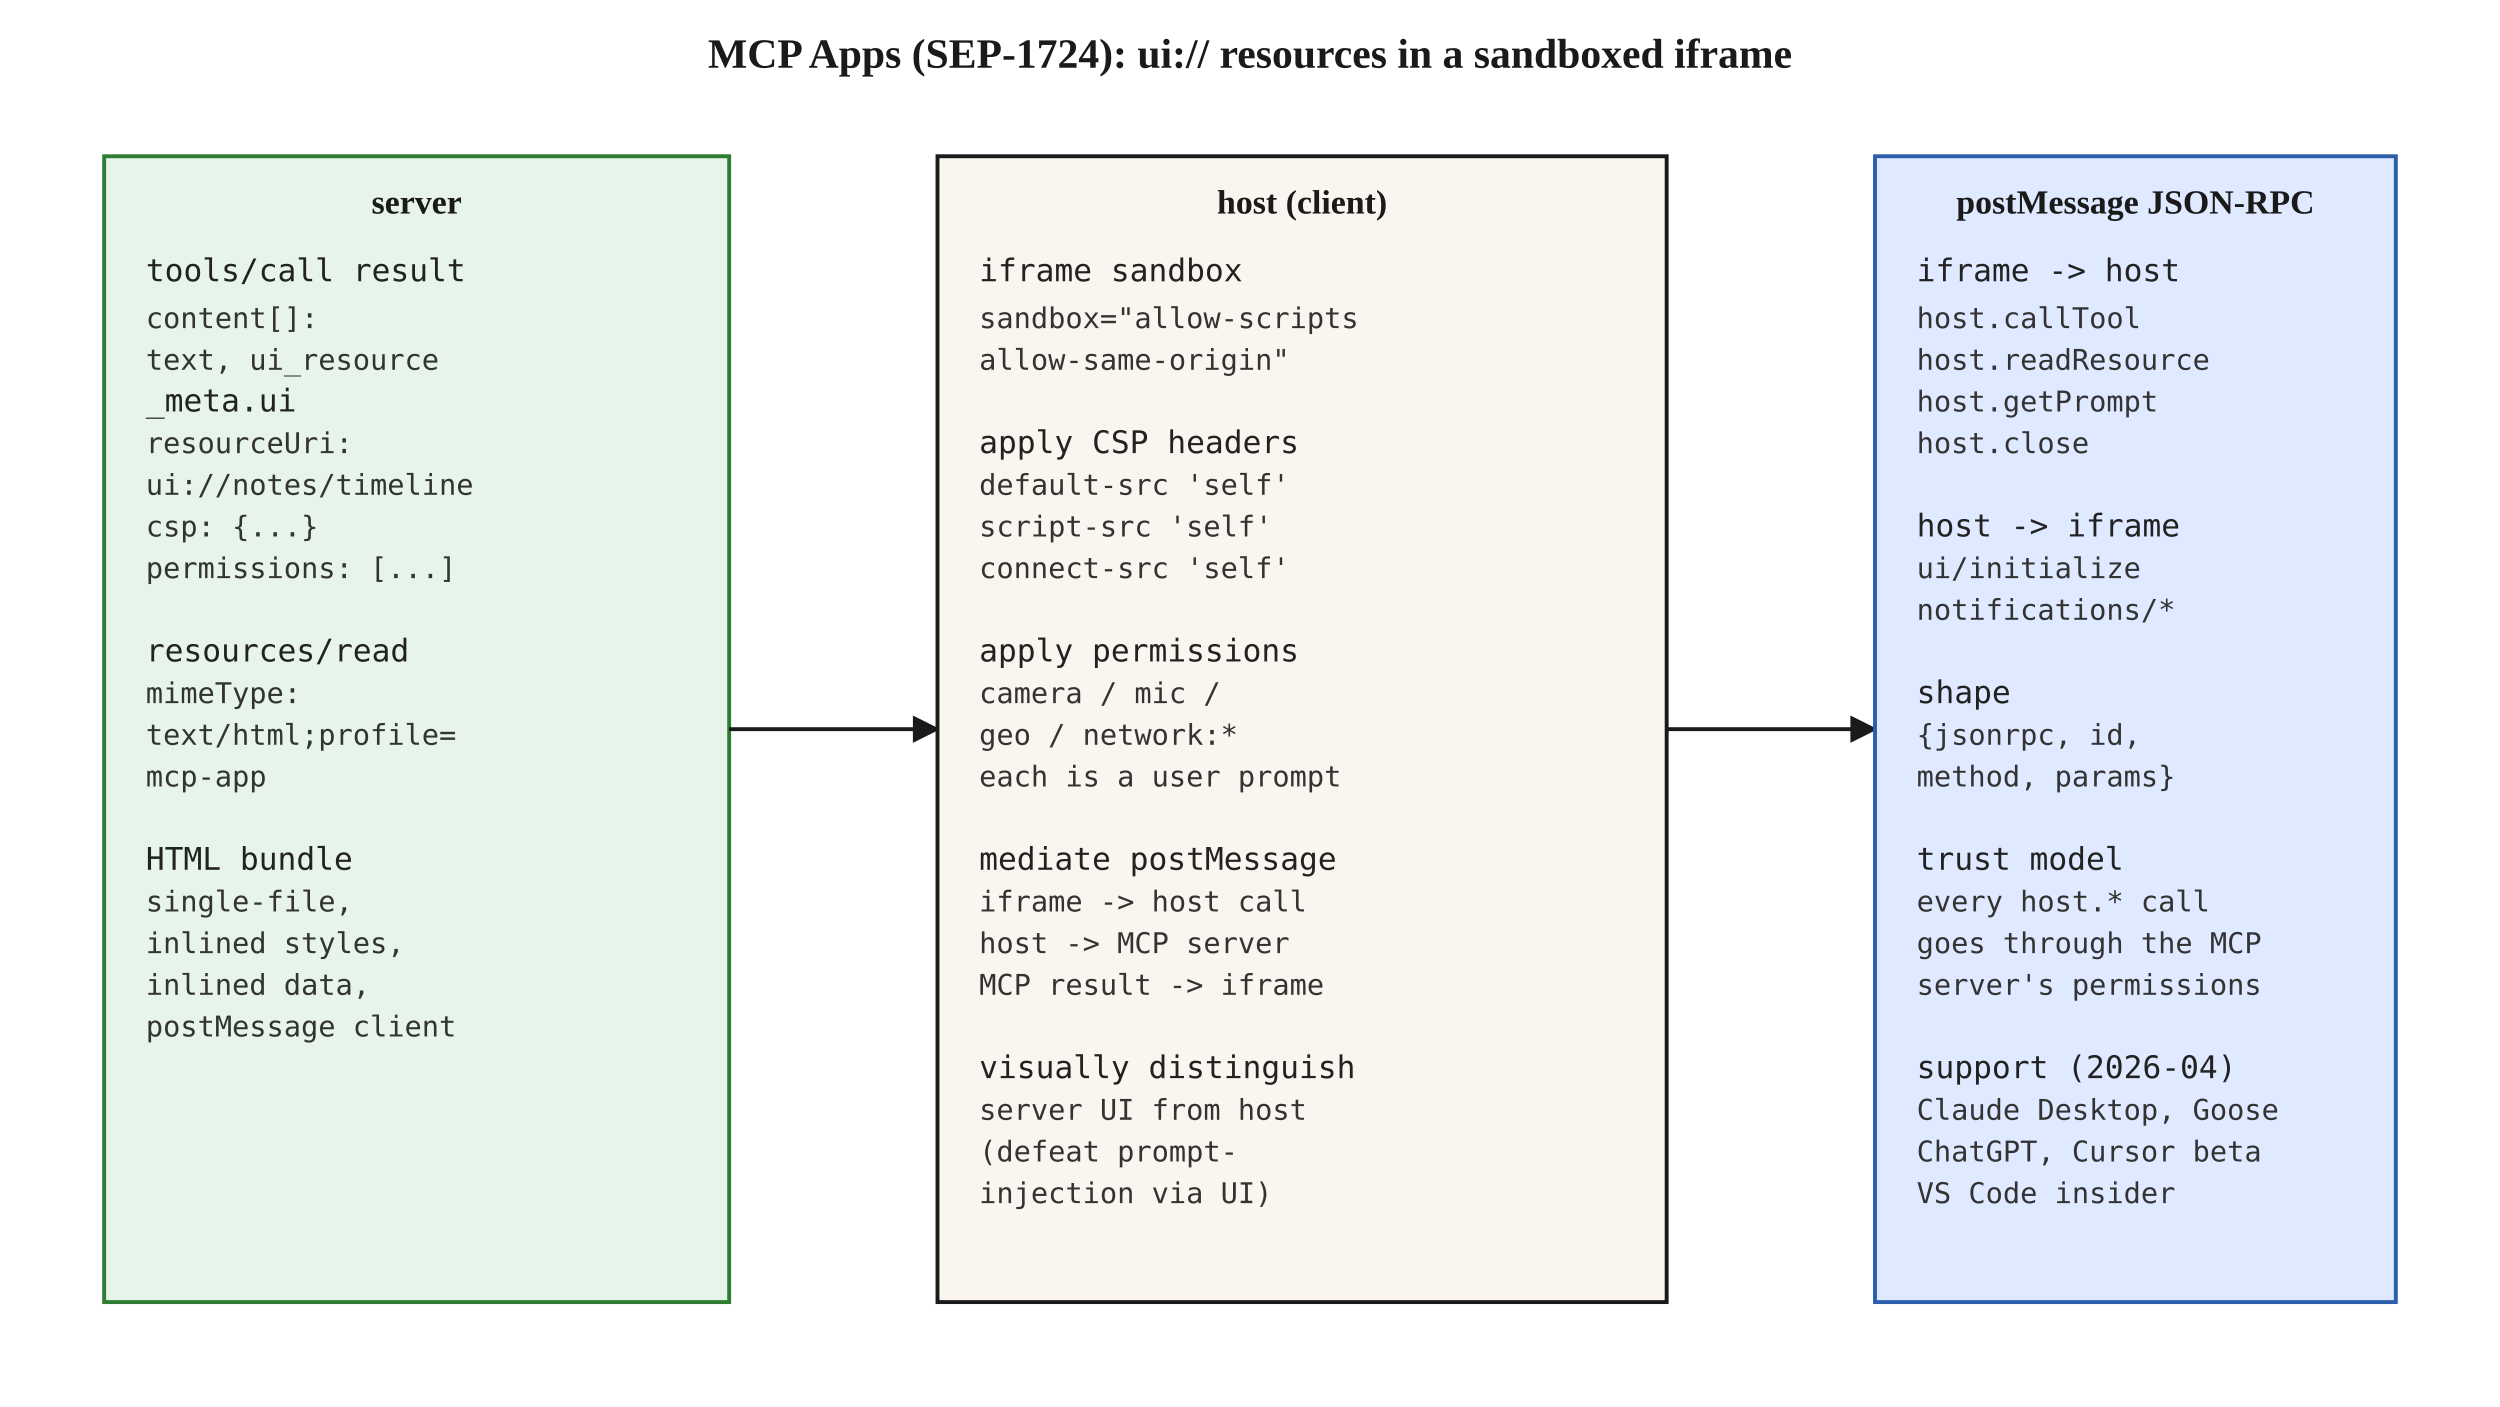
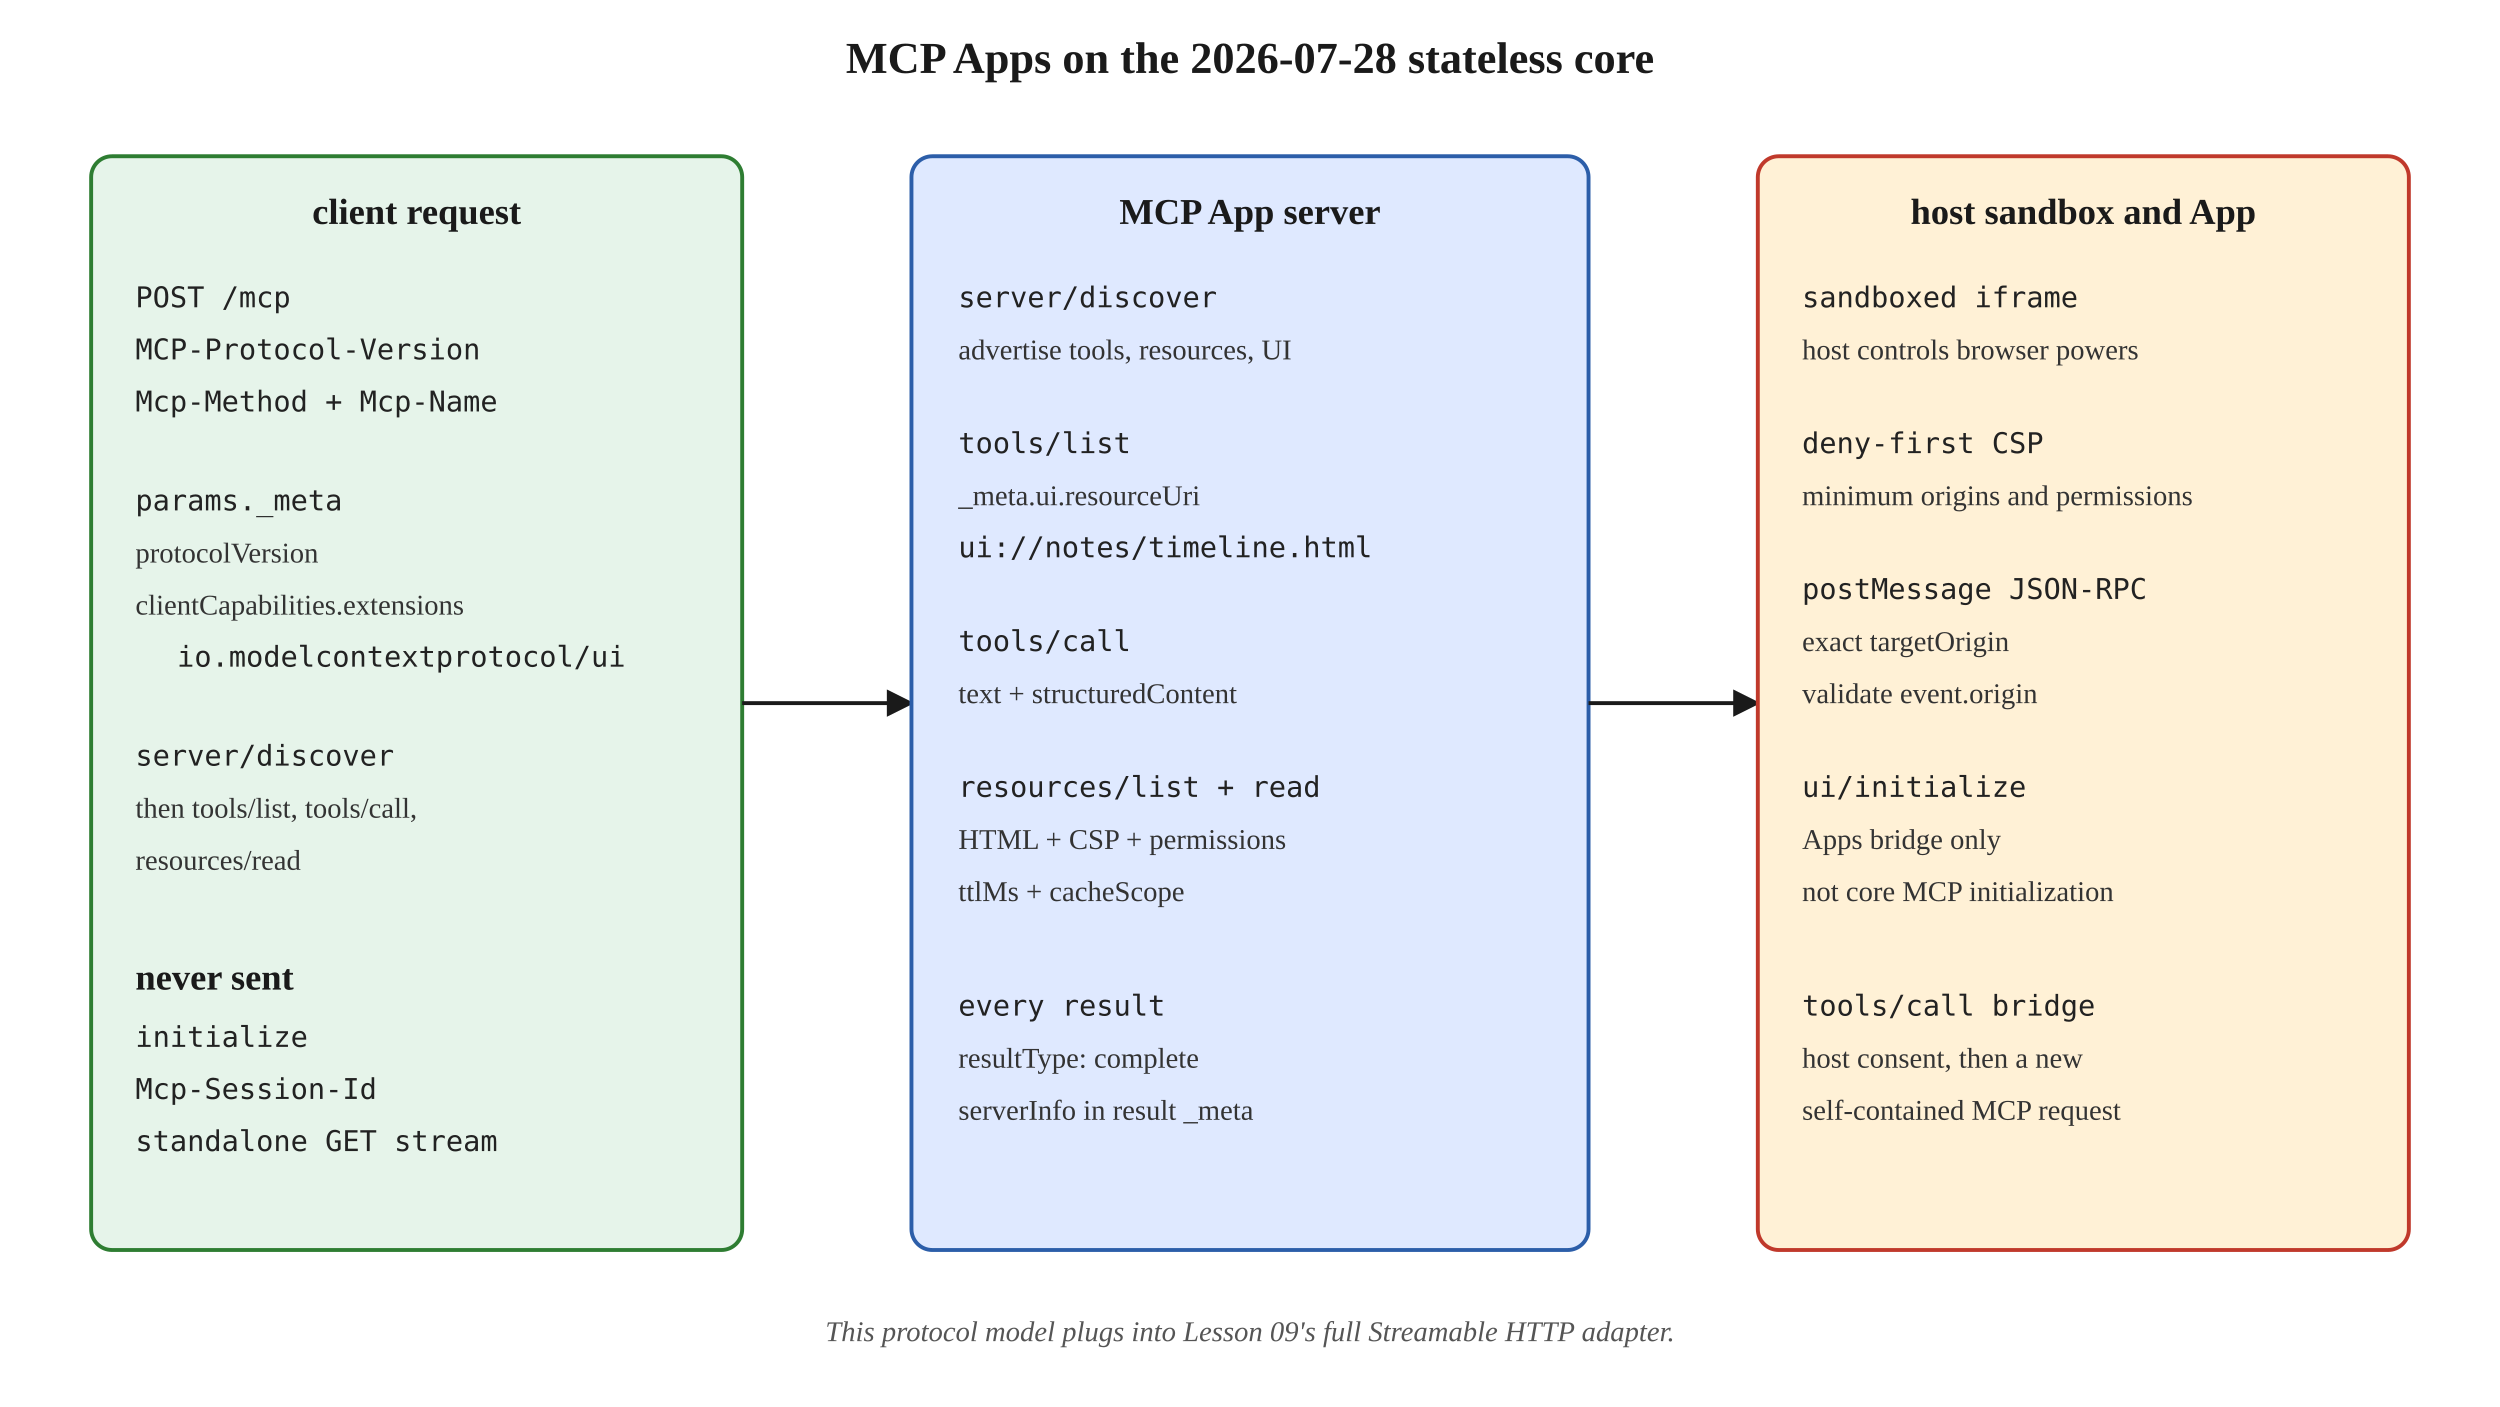
<svg xmlns="http://www.w3.org/2000/svg" viewBox="0 0 960 540" font-family="Georgia, 'Times New Roman', serif">
  <defs>
    <marker id="arrow" viewBox="0 0 10 10" refX="9" refY="5" markerWidth="7" markerHeight="7" orient="auto">
      <path d="M0,0 L10,5 L0,10 z" fill="#1a1a1a" />
    </marker>
    <style>
      .box { fill: #faf6ef; stroke: #1a1a1a; stroke-width: 1.5; }
-       .cool { fill: #e6f4ea; stroke: #2e7d32; stroke-width: 1.5; }
-       .cold { fill: #dfe9ff; stroke: #2c5ea9; stroke-width: 1.5; }
-       .hot { fill: #fff1d6; stroke: #c0392b; stroke-width: 1.5; }
-       .title { font-size: 16px; font-weight: 700; fill: #1a1a1a; }
-       .head { font-size: 13px; font-weight: 700; fill: #1a1a1a; }
-       .step { font-size: 12px; font-family: 'Menlo', monospace; fill: #222; }
-       .small { font-size: 11px; font-family: 'Menlo', monospace; fill: #333; }
+       .green { fill: #e6f4ea; stroke: #2e7d32; stroke-width: 1.5; }
+       .blue { fill: #dfe9ff; stroke: #2c5ea9; stroke-width: 1.5; }
+       .orange { fill: #fff1d6; stroke: #c0392b; stroke-width: 1.5; }
+       .title { font-size: 17px; font-weight: 700; fill: #1a1a1a; }
+       .head { font-size: 14px; font-weight: 700; fill: #1a1a1a; }
+       .mono { font-size: 11px; font-family: Menlo, monospace; fill: #222; }
+       .small { font-size: 11px; fill: #333; }
      .caption { font-size: 11px; fill: #555; font-style: italic; }
      .edge { stroke: #1a1a1a; stroke-width: 1.5; fill: none; }
    </style>
  </defs>
-   <text x="480" y="26" text-anchor="middle" class="title">MCP Apps (SEP-1724): ui:// resources in a sandboxed iframe</text>
-   <rect x="40" y="60" width="240" height="440" class="cool" />
-   <text x="160" y="82" text-anchor="middle" class="head">server</text>
-   <text x="56" y="108" class="step">tools/call result</text>
-   <text x="56" y="126" class="small">content[]:</text>
-   <text x="56" y="142" class="small">  text, ui_resource</text>
-   <text x="56" y="158" class="step">_meta.ui</text>
-   <text x="56" y="174" class="small">  resourceUri:</text>
-   <text x="56" y="190" class="small">    ui://notes/timeline</text>
-   <text x="56" y="206" class="small">  csp: {...}</text>
-   <text x="56" y="222" class="small">  permissions: [...]</text>
-   <text x="56" y="254" class="step">resources/read</text>
-   <text x="56" y="270" class="small">  mimeType:</text>
-   <text x="56" y="286" class="small">  text/html;profile=</text>
-   <text x="56" y="302" class="small">  mcp-app</text>
-   <text x="56" y="334" class="step">HTML bundle</text>
-   <text x="56" y="350" class="small">  single-file,</text>
-   <text x="56" y="366" class="small">  inlined styles,</text>
-   <text x="56" y="382" class="small">  inlined data,</text>
-   <text x="56" y="398" class="small">  postMessage client</text>
-   <path d="M280,280 L360,280" class="edge" marker-end="url(#arrow)" />
-   <rect x="360" y="60" width="280" height="440" class="box" />
-   <text x="500" y="82" text-anchor="middle" class="head">host (client)</text>
-   <text x="376" y="108" class="step">iframe sandbox</text>
-   <text x="376" y="126" class="small">sandbox="allow-scripts</text>
-   <text x="376" y="142" class="small">        allow-same-origin"</text>
-   <text x="376" y="174" class="step">apply CSP headers</text>
-   <text x="376" y="190" class="small">  default-src 'self'</text>
-   <text x="376" y="206" class="small">  script-src 'self'</text>
-   <text x="376" y="222" class="small">  connect-src 'self'</text>
-   <text x="376" y="254" class="step">apply permissions</text>
-   <text x="376" y="270" class="small">  camera / mic /</text>
-   <text x="376" y="286" class="small">  geo / network:*</text>
-   <text x="376" y="302" class="small">  each is a user prompt</text>
-   <text x="376" y="334" class="step">mediate postMessage</text>
-   <text x="376" y="350" class="small">  iframe -&gt; host call</text>
-   <text x="376" y="366" class="small">  host -&gt; MCP server</text>
-   <text x="376" y="382" class="small">  MCP result -&gt; iframe</text>
-   <text x="376" y="414" class="step">visually distinguish</text>
-   <text x="376" y="430" class="small">  server UI from host</text>
-   <text x="376" y="446" class="small">  (defeat prompt-</text>
-   <text x="376" y="462" class="small">  injection via UI)</text>
-   <path d="M640,280 L720,280" class="edge" marker-end="url(#arrow)" />
-   <rect x="720" y="60" width="200" height="440" class="cold" />
-   <text x="820" y="82" text-anchor="middle" class="head">postMessage JSON-RPC</text>
-   <text x="736" y="108" class="step">iframe -&gt; host</text>
-   <text x="736" y="126" class="small">host.callTool</text>
-   <text x="736" y="142" class="small">host.readResource</text>
-   <text x="736" y="158" class="small">host.getPrompt</text>
-   <text x="736" y="174" class="small">host.close</text>
-   <text x="736" y="206" class="step">host -&gt; iframe</text>
-   <text x="736" y="222" class="small">ui/initialize</text>
-   <text x="736" y="238" class="small">notifications/*</text>
-   <text x="736" y="270" class="step">shape</text>
-   <text x="736" y="286" class="small">{jsonrpc, id,</text>
-   <text x="736" y="302" class="small"> method, params}</text>
-   <text x="736" y="334" class="step">trust model</text>
-   <text x="736" y="350" class="small">every host.* call</text>
-   <text x="736" y="366" class="small">goes through the MCP</text>
-   <text x="736" y="382" class="small">server's permissions</text>
-   <text x="736" y="414" class="step">support (2026-04)</text>
-   <text x="736" y="430" class="small">Claude Desktop, Goose</text>
-   <text x="736" y="446" class="small">ChatGPT, Cursor beta</text>
-   <text x="736" y="462" class="small">VS Code insider</text>
+   <text x="480" y="28" text-anchor="middle" class="title">MCP Apps on the 2026-07-28 stateless core</text>
+   <rect x="35" y="60" width="250" height="420" rx="8" class="green" />
+   <text x="160" y="86" text-anchor="middle" class="head">client request</text>
+   <text x="52" y="118" class="mono">POST /mcp</text>
+   <text x="52" y="138" class="mono">MCP-Protocol-Version</text>
+   <text x="52" y="158" class="mono">Mcp-Method + Mcp-Name</text>
+   <text x="52" y="196" class="mono">params._meta</text>
+   <text x="52" y="216" class="small">protocolVersion</text>
+   <text x="52" y="236" class="small">clientCapabilities.extensions</text>
+   <text x="68" y="256" class="mono">io.modelcontextprotocol/ui</text>
+   <text x="52" y="294" class="mono">server/discover</text>
+   <text x="52" y="314" class="small">then tools/list, tools/call,</text>
+   <text x="52" y="334" class="small">resources/read</text>
+   <text x="52" y="380" class="head">never sent</text>
+   <text x="52" y="402" class="mono">initialize</text>
+   <text x="52" y="422" class="mono">Mcp-Session-Id</text>
+   <text x="52" y="442" class="mono">standalone GET stream</text>
+   <path d="M285,270 L350,270" class="edge" marker-end="url(#arrow)" />
+   <rect x="350" y="60" width="260" height="420" rx="8" class="blue" />
+   <text x="480" y="86" text-anchor="middle" class="head">MCP App server</text>
+   <text x="368" y="118" class="mono">server/discover</text>
+   <text x="368" y="138" class="small">advertise tools, resources, UI</text>
+   <text x="368" y="174" class="mono">tools/list</text>
+   <text x="368" y="194" class="small">_meta.ui.resourceUri</text>
+   <text x="368" y="214" class="mono">ui://notes/timeline.html</text>
+   <text x="368" y="250" class="mono">tools/call</text>
+   <text x="368" y="270" class="small">text + structuredContent</text>
+   <text x="368" y="306" class="mono">resources/list + read</text>
+   <text x="368" y="326" class="small">HTML + CSP + permissions</text>
+   <text x="368" y="346" class="small">ttlMs + cacheScope</text>
+   <text x="368" y="390" class="mono">every result</text>
+   <text x="368" y="410" class="small">resultType: complete</text>
+   <text x="368" y="430" class="small">serverInfo in result _meta</text>
+   <path d="M610,270 L675,270" class="edge" marker-end="url(#arrow)" />
+   <rect x="675" y="60" width="250" height="420" rx="8" class="orange" />
+   <text x="800" y="86" text-anchor="middle" class="head">host sandbox and App</text>
+   <text x="692" y="118" class="mono">sandboxed iframe</text>
+   <text x="692" y="138" class="small">host controls browser powers</text>
+   <text x="692" y="174" class="mono">deny-first CSP</text>
+   <text x="692" y="194" class="small">minimum origins and permissions</text>
+   <text x="692" y="230" class="mono">postMessage JSON-RPC</text>
+   <text x="692" y="250" class="small">exact targetOrigin</text>
+   <text x="692" y="270" class="small">validate event.origin</text>
+   <text x="692" y="306" class="mono">ui/initialize</text>
+   <text x="692" y="326" class="small">Apps bridge only</text>
+   <text x="692" y="346" class="small">not core MCP initialization</text>
+   <text x="692" y="390" class="mono">tools/call bridge</text>
+   <text x="692" y="410" class="small">host consent, then a new</text>
+   <text x="692" y="430" class="small">self-contained MCP request</text>
+   <text x="480" y="515" text-anchor="middle" class="caption">This protocol model plugs into Lesson 09's full Streamable HTTP adapter.</text>
</svg>
